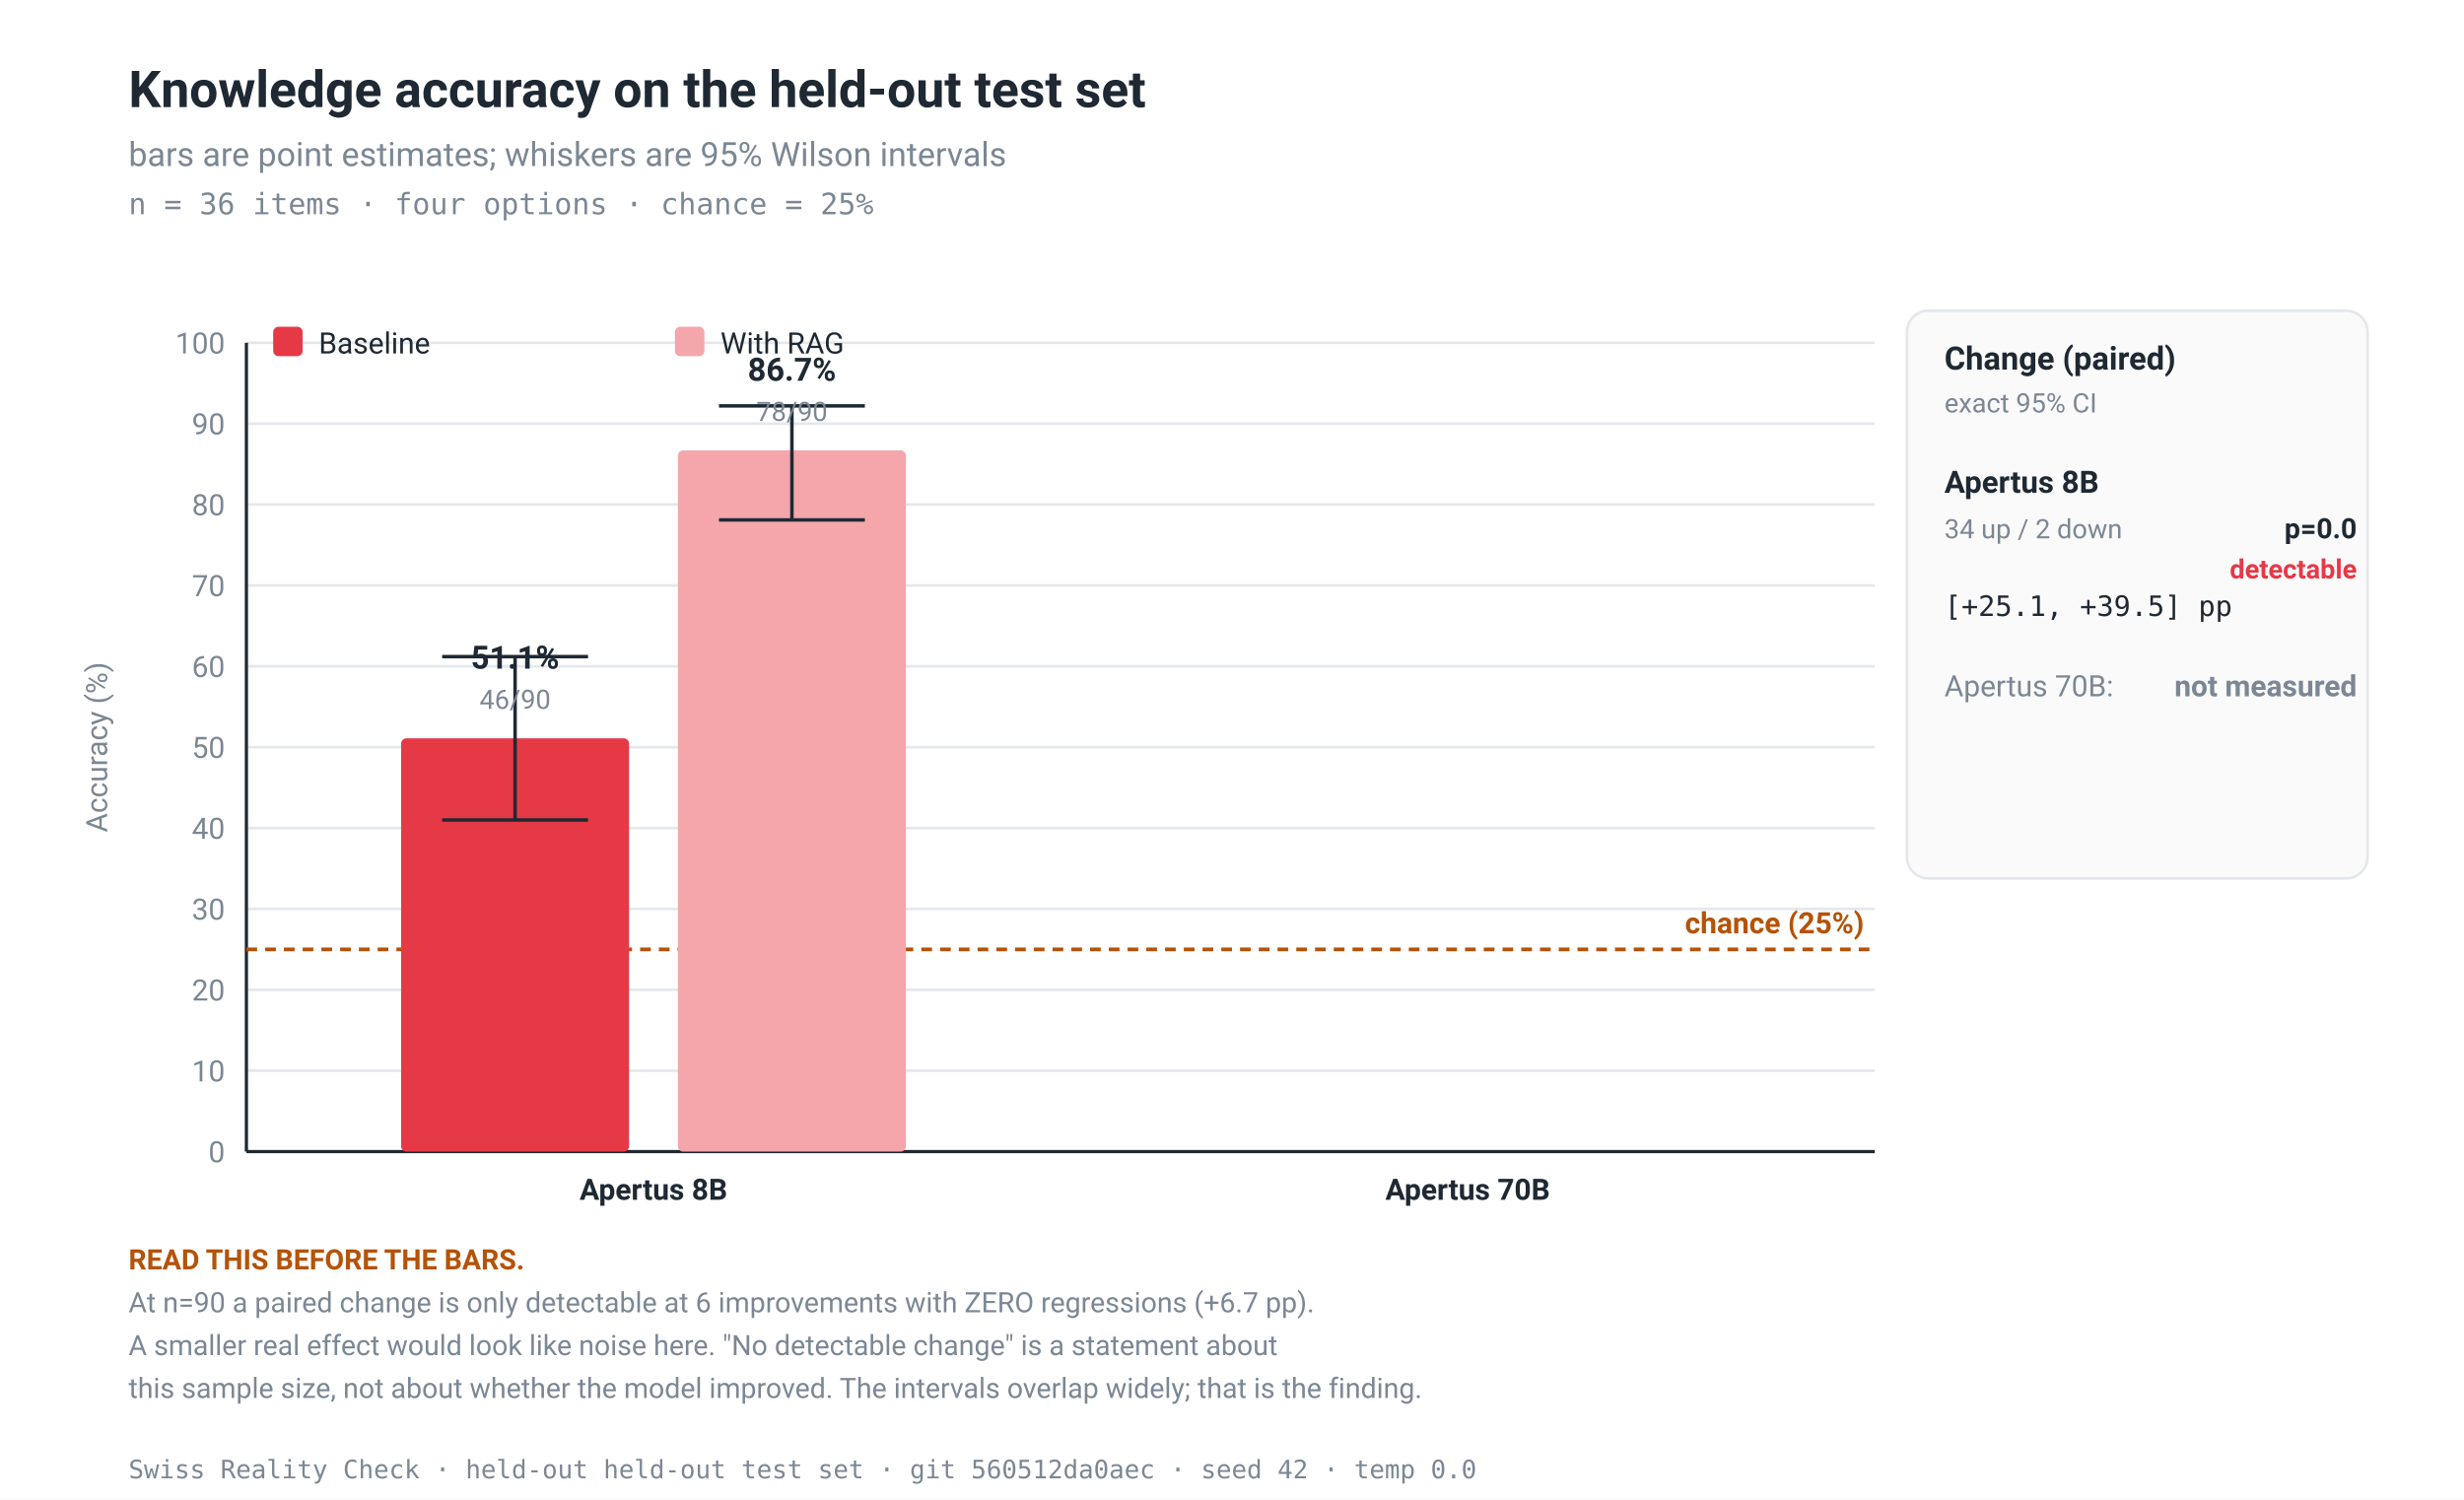
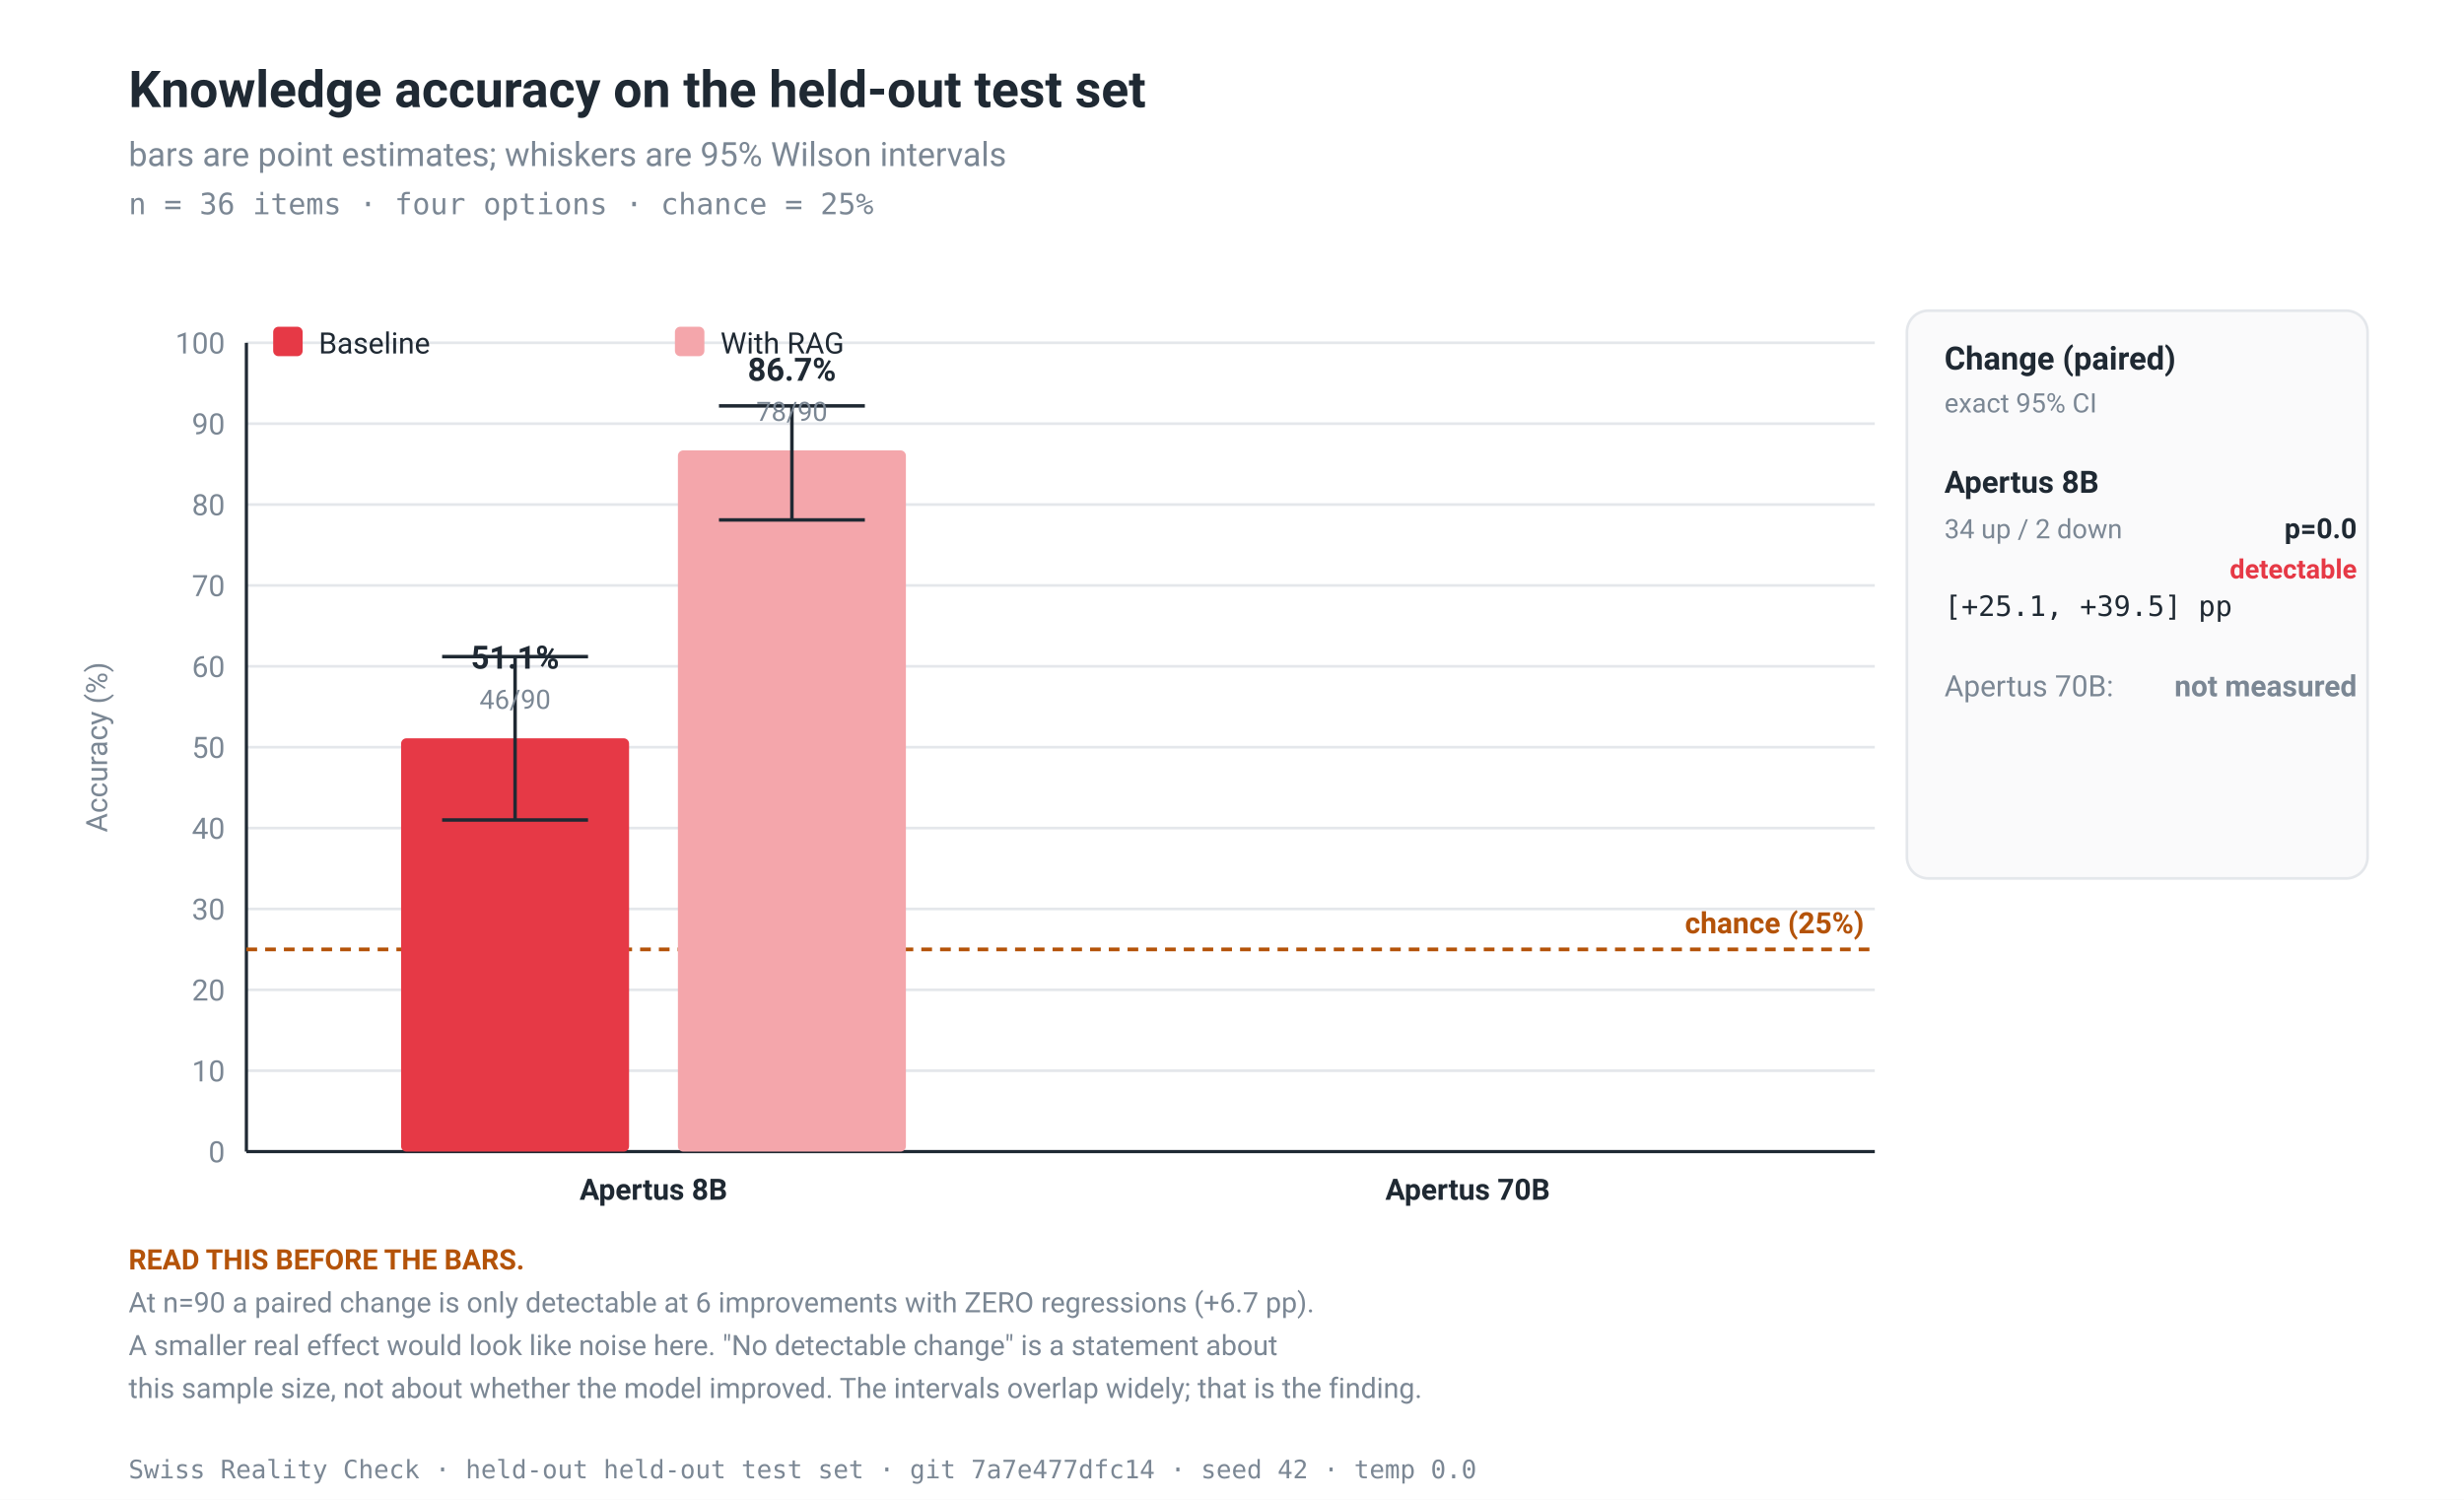
<svg xmlns="http://www.w3.org/2000/svg" width="920" height="560" viewBox="0 0 920 560" role="img" aria-labelledby="t" font-family="ui-sans-serif, -apple-system, 'Segoe UI', Roboto, 'Helvetica Neue', Arial, sans-serif">
  <rect width="920" height="560" fill="#FFFFFF" />
  <text x="48.00" y="40.00" font-family="ui-sans-serif, -apple-system, 'Segoe UI', Roboto, 'Helvetica Neue', Arial, sans-serif" font-size="19" fill="#1F2933" font-weight="bold" text-anchor="start" opacity="1.0" font-style="">Knowledge accuracy on the held-out test set</text>
  <text x="48.00" y="62.00" font-family="ui-sans-serif, -apple-system, 'Segoe UI', Roboto, 'Helvetica Neue', Arial, sans-serif" font-size="12.5" fill="#7B8794" font-weight="normal" text-anchor="start" opacity="1.0" font-style="">bars are point estimates; whiskers are 95% Wilson intervals</text>
  <text x="48.00" y="80.00" font-family="ui-monospace, SFMono-Regular, Menlo, Consolas, monospace" font-size="11" fill="#7B8794" font-weight="normal" text-anchor="start" opacity="1.0" font-style="">n = 36 items · four options · chance = 25%</text>
  <line x1="92.00" y1="430.00" x2="700.00" y2="430.00" stroke="#E4E7EB" stroke-width="1" stroke-linecap="butt" />
  <text x="84.00" y="434.00" font-family="ui-sans-serif, -apple-system, 'Segoe UI', Roboto, 'Helvetica Neue', Arial, sans-serif" font-size="11" fill="#7B8794" font-weight="normal" text-anchor="end" opacity="1.0" font-style="">0</text>
  <line x1="92.00" y1="399.80" x2="700.00" y2="399.80" stroke="#E4E7EB" stroke-width="1" stroke-linecap="butt" />
  <text x="84.00" y="403.80" font-family="ui-sans-serif, -apple-system, 'Segoe UI', Roboto, 'Helvetica Neue', Arial, sans-serif" font-size="11" fill="#7B8794" font-weight="normal" text-anchor="end" opacity="1.0" font-style="">10</text>
  <line x1="92.00" y1="369.60" x2="700.00" y2="369.60" stroke="#E4E7EB" stroke-width="1" stroke-linecap="butt" />
  <text x="84.00" y="373.60" font-family="ui-sans-serif, -apple-system, 'Segoe UI', Roboto, 'Helvetica Neue', Arial, sans-serif" font-size="11" fill="#7B8794" font-weight="normal" text-anchor="end" opacity="1.0" font-style="">20</text>
  <line x1="92.00" y1="339.40" x2="700.00" y2="339.40" stroke="#E4E7EB" stroke-width="1" stroke-linecap="butt" />
  <text x="84.00" y="343.40" font-family="ui-sans-serif, -apple-system, 'Segoe UI', Roboto, 'Helvetica Neue', Arial, sans-serif" font-size="11" fill="#7B8794" font-weight="normal" text-anchor="end" opacity="1.0" font-style="">30</text>
  <line x1="92.00" y1="309.20" x2="700.00" y2="309.20" stroke="#E4E7EB" stroke-width="1" stroke-linecap="butt" />
  <text x="84.00" y="313.20" font-family="ui-sans-serif, -apple-system, 'Segoe UI', Roboto, 'Helvetica Neue', Arial, sans-serif" font-size="11" fill="#7B8794" font-weight="normal" text-anchor="end" opacity="1.0" font-style="">40</text>
  <line x1="92.00" y1="279.00" x2="700.00" y2="279.00" stroke="#E4E7EB" stroke-width="1" stroke-linecap="butt" />
  <text x="84.00" y="283.00" font-family="ui-sans-serif, -apple-system, 'Segoe UI', Roboto, 'Helvetica Neue', Arial, sans-serif" font-size="11" fill="#7B8794" font-weight="normal" text-anchor="end" opacity="1.0" font-style="">50</text>
  <line x1="92.00" y1="248.80" x2="700.00" y2="248.80" stroke="#E4E7EB" stroke-width="1" stroke-linecap="butt" />
  <text x="84.00" y="252.80" font-family="ui-sans-serif, -apple-system, 'Segoe UI', Roboto, 'Helvetica Neue', Arial, sans-serif" font-size="11" fill="#7B8794" font-weight="normal" text-anchor="end" opacity="1.0" font-style="">60</text>
  <line x1="92.00" y1="218.60" x2="700.00" y2="218.60" stroke="#E4E7EB" stroke-width="1" stroke-linecap="butt" />
  <text x="84.00" y="222.60" font-family="ui-sans-serif, -apple-system, 'Segoe UI', Roboto, 'Helvetica Neue', Arial, sans-serif" font-size="11" fill="#7B8794" font-weight="normal" text-anchor="end" opacity="1.0" font-style="">70</text>
  <line x1="92.00" y1="188.40" x2="700.00" y2="188.40" stroke="#E4E7EB" stroke-width="1" stroke-linecap="butt" />
  <text x="84.00" y="192.40" font-family="ui-sans-serif, -apple-system, 'Segoe UI', Roboto, 'Helvetica Neue', Arial, sans-serif" font-size="11" fill="#7B8794" font-weight="normal" text-anchor="end" opacity="1.0" font-style="">80</text>
  <line x1="92.00" y1="158.20" x2="700.00" y2="158.20" stroke="#E4E7EB" stroke-width="1" stroke-linecap="butt" />
  <text x="84.00" y="162.20" font-family="ui-sans-serif, -apple-system, 'Segoe UI', Roboto, 'Helvetica Neue', Arial, sans-serif" font-size="11" fill="#7B8794" font-weight="normal" text-anchor="end" opacity="1.0" font-style="">90</text>
  <line x1="92.00" y1="128.00" x2="700.00" y2="128.00" stroke="#E4E7EB" stroke-width="1" stroke-linecap="butt" />
  <text x="84.00" y="132.00" font-family="ui-sans-serif, -apple-system, 'Segoe UI', Roboto, 'Helvetica Neue', Arial, sans-serif" font-size="11" fill="#7B8794" font-weight="normal" text-anchor="end" opacity="1.0" font-style="">100</text>
  <line x1="92.00" y1="128.00" x2="92.00" y2="430.00" stroke="#1F2933" stroke-width="1.2" stroke-linecap="butt" />
  <line x1="92.00" y1="430.00" x2="700.00" y2="430.00" stroke="#1F2933" stroke-width="1.2" stroke-linecap="butt" />
  <text x="40.00" y="279.00" font-family="ui-sans-serif, -apple-system, 'Segoe UI', Roboto, 'Helvetica Neue', Arial, sans-serif" font-size="11" fill="#7B8794" font-weight="normal" text-anchor="middle" transform="rotate(-90 40.00 279.00)">Accuracy (%)</text>
  <line x1="92.00" y1="354.50" x2="700.00" y2="354.50" stroke="#B45309" stroke-width="1.4" stroke-linecap="butt" stroke-dasharray="4 3" />
  <text x="696.00" y="348.50" font-family="ui-sans-serif, -apple-system, 'Segoe UI', Roboto, 'Helvetica Neue', Arial, sans-serif" font-size="11" fill="#B45309" font-weight="bold" text-anchor="end" opacity="1.0" font-style="">chance (25%)</text>
  <rect x="149.76" y="275.68" width="85.12" height="154.32" rx="2" fill="#E63946" stroke="none" stroke-width="1.4" opacity="1.0" />
  <line x1="192.32" y1="245.18" x2="192.32" y2="306.18" stroke="#1F2933" stroke-width="1.3" stroke-linecap="butt" />
  <line x1="165.08" y1="245.18" x2="219.56" y2="245.18" stroke="#1F2933" stroke-width="1.3" stroke-linecap="butt" />
  <line x1="165.08" y1="306.18" x2="219.56" y2="306.18" stroke="#1F2933" stroke-width="1.3" stroke-linecap="butt" />
  <text x="192.32" y="249.68" font-family="ui-sans-serif, -apple-system, 'Segoe UI', Roboto, 'Helvetica Neue', Arial, sans-serif" font-size="12" fill="#1F2933" font-weight="bold" text-anchor="middle" opacity="1.0" font-style="">51.1%</text>
  <text x="192.32" y="264.68" font-family="ui-sans-serif, -apple-system, 'Segoe UI', Roboto, 'Helvetica Neue', Arial, sans-serif" font-size="10" fill="#7B8794" font-weight="normal" text-anchor="middle" opacity="1.0" font-style="">46/90</text>
  <rect x="253.12" y="168.17" width="85.12" height="261.83" rx="2" fill="#F4A6AB" stroke="none" stroke-width="1.4" opacity="1.0" />
  <line x1="295.68" y1="151.56" x2="295.68" y2="194.14" stroke="#1F2933" stroke-width="1.3" stroke-linecap="butt" />
  <line x1="268.44" y1="151.56" x2="322.92" y2="151.56" stroke="#1F2933" stroke-width="1.3" stroke-linecap="butt" />
  <line x1="268.44" y1="194.14" x2="322.92" y2="194.14" stroke="#1F2933" stroke-width="1.3" stroke-linecap="butt" />
  <text x="295.68" y="142.17" font-family="ui-sans-serif, -apple-system, 'Segoe UI', Roboto, 'Helvetica Neue', Arial, sans-serif" font-size="12" fill="#1F2933" font-weight="bold" text-anchor="middle" opacity="1.0" font-style="">86.7%</text>
  <text x="295.68" y="157.17" font-family="ui-sans-serif, -apple-system, 'Segoe UI', Roboto, 'Helvetica Neue', Arial, sans-serif" font-size="10" fill="#7B8794" font-weight="normal" text-anchor="middle" opacity="1.0" font-style="">78/90</text>
  <text x="244.00" y="448.00" font-family="ui-sans-serif, -apple-system, 'Segoe UI', Roboto, 'Helvetica Neue', Arial, sans-serif" font-size="11" fill="#1F2933" font-weight="bold" text-anchor="middle" opacity="1.0" font-style="">Apertus 8B</text>
  <text x="548.00" y="448.00" font-family="ui-sans-serif, -apple-system, 'Segoe UI', Roboto, 'Helvetica Neue', Arial, sans-serif" font-size="11" fill="#1F2933" font-weight="bold" text-anchor="middle" opacity="1.0" font-style="">Apertus 70B</text>
  <rect x="102.00" y="122.00" width="11.00" height="11.00" rx="2" fill="#E63946" stroke="none" stroke-width="1" opacity="1.0" />
  <text x="119.00" y="132.00" font-family="ui-sans-serif, -apple-system, 'Segoe UI', Roboto, 'Helvetica Neue', Arial, sans-serif" font-size="11" fill="#1F2933" font-weight="normal" text-anchor="start" opacity="1.0" font-style="">Baseline</text>
  <rect x="252.00" y="122.00" width="11.00" height="11.00" rx="2" fill="#F4A6AB" stroke="none" stroke-width="1" opacity="1.0" />
  <text x="269.00" y="132.00" font-family="ui-sans-serif, -apple-system, 'Segoe UI', Roboto, 'Helvetica Neue', Arial, sans-serif" font-size="11" fill="#1F2933" font-weight="normal" text-anchor="start" opacity="1.0" font-style="">With RAG</text>
  <rect x="712.00" y="116.00" width="172.00" height="212.00" rx="8" fill="#FAFAFB" stroke="#E4E7EB" stroke-width="1" opacity="1.0" />
  <text x="726.00" y="138.00" font-family="ui-sans-serif, -apple-system, 'Segoe UI', Roboto, 'Helvetica Neue', Arial, sans-serif" font-size="12" fill="#1F2933" font-weight="bold" text-anchor="start" opacity="1.0" font-style="">Change (paired)</text>
  <text x="726.00" y="154.00" font-family="ui-sans-serif, -apple-system, 'Segoe UI', Roboto, 'Helvetica Neue', Arial, sans-serif" font-size="10" fill="#7B8794" font-weight="normal" text-anchor="start" opacity="1.0" font-style="">exact 95% CI</text>
  <text x="726.00" y="184.00" font-family="ui-sans-serif, -apple-system, 'Segoe UI', Roboto, 'Helvetica Neue', Arial, sans-serif" font-size="11.5" fill="#1F2933" font-weight="bold" text-anchor="start" opacity="1.0" font-style="">Apertus 8B</text>
  <text x="726.00" y="201.00" font-family="ui-sans-serif, -apple-system, 'Segoe UI', Roboto, 'Helvetica Neue', Arial, sans-serif" font-size="10" fill="#7B8794" font-weight="normal" text-anchor="start" opacity="1.0" font-style="">34 up / 2 down</text>
  <text x="880.00" y="201.00" font-family="ui-sans-serif, -apple-system, 'Segoe UI', Roboto, 'Helvetica Neue', Arial, sans-serif" font-size="10.5" fill="#1F2933" font-weight="bold" text-anchor="end" opacity="1.0" font-style="">p=0.0</text>
  <text x="880.00" y="216.00" font-family="ui-sans-serif, -apple-system, 'Segoe UI', Roboto, 'Helvetica Neue', Arial, sans-serif" font-size="10" fill="#E63946" font-weight="bold" text-anchor="end" opacity="1.0" font-style="">detectable</text>
  <text x="726.00" y="230.00" font-family="ui-monospace, SFMono-Regular, Menlo, Consolas, monospace" font-size="10.5" fill="#1F2933" font-weight="normal" text-anchor="start" opacity="1.0" font-style="">[+25.1, +39.5] pp</text>
  <text x="726.00" y="260.00" font-family="ui-sans-serif, -apple-system, 'Segoe UI', Roboto, 'Helvetica Neue', Arial, sans-serif" font-size="11" fill="#7B8794" font-weight="normal" text-anchor="start" opacity="1.0" font-style="">Apertus 70B:</text>
  <text x="880.00" y="260.00" font-family="ui-sans-serif, -apple-system, 'Segoe UI', Roboto, 'Helvetica Neue', Arial, sans-serif" font-size="11" fill="#7B8794" font-weight="bold" text-anchor="end" opacity="1.0" font-style="">not measured</text>
  <text x="48.00" y="474.00" font-family="ui-sans-serif, -apple-system, 'Segoe UI', Roboto, 'Helvetica Neue', Arial, sans-serif" font-size="10.5" fill="#B45309" font-weight="bold" text-anchor="start" opacity="1.0" font-style="">READ THIS BEFORE THE BARS.</text>
  <text x="48.00" y="490.00" font-family="ui-sans-serif, -apple-system, 'Segoe UI', Roboto, 'Helvetica Neue', Arial, sans-serif" font-size="10.5" fill="#7B8794" font-weight="normal" text-anchor="start" opacity="1.0" font-style="">At n=90 a paired change is only detectable at 6 improvements with ZERO regressions (+6.7 pp).</text>
  <text x="48.00" y="506.00" font-family="ui-sans-serif, -apple-system, 'Segoe UI', Roboto, 'Helvetica Neue', Arial, sans-serif" font-size="10.5" fill="#7B8794" font-weight="normal" text-anchor="start" opacity="1.0" font-style="">A smaller real effect would look like noise here. "No detectable change" is a statement about</text>
  <text x="48.00" y="522.00" font-family="ui-sans-serif, -apple-system, 'Segoe UI', Roboto, 'Helvetica Neue', Arial, sans-serif" font-size="10.5" fill="#7B8794" font-weight="normal" text-anchor="start" opacity="1.0" font-style="">this sample size, not about whether the model improved. The intervals overlap widely; that is the finding.</text>
-   <text x="48.00" y="552.00" font-family="ui-monospace, SFMono-Regular, Menlo, Consolas, monospace" font-size="9.5" fill="#7B8794" font-weight="normal" text-anchor="start" opacity="1.0" font-style="">Swiss Reality Check · held-out held-out test set · git 560512da0aec · seed 42 · temp 0.0</text>
+   <text x="48.00" y="552.00" font-family="ui-monospace, SFMono-Regular, Menlo, Consolas, monospace" font-size="9.5" fill="#7B8794" font-weight="normal" text-anchor="start" opacity="1.0" font-style="">Swiss Reality Check · held-out held-out test set · git 7a7e477dfc14 · seed 42 · temp 0.0</text>
</svg>
